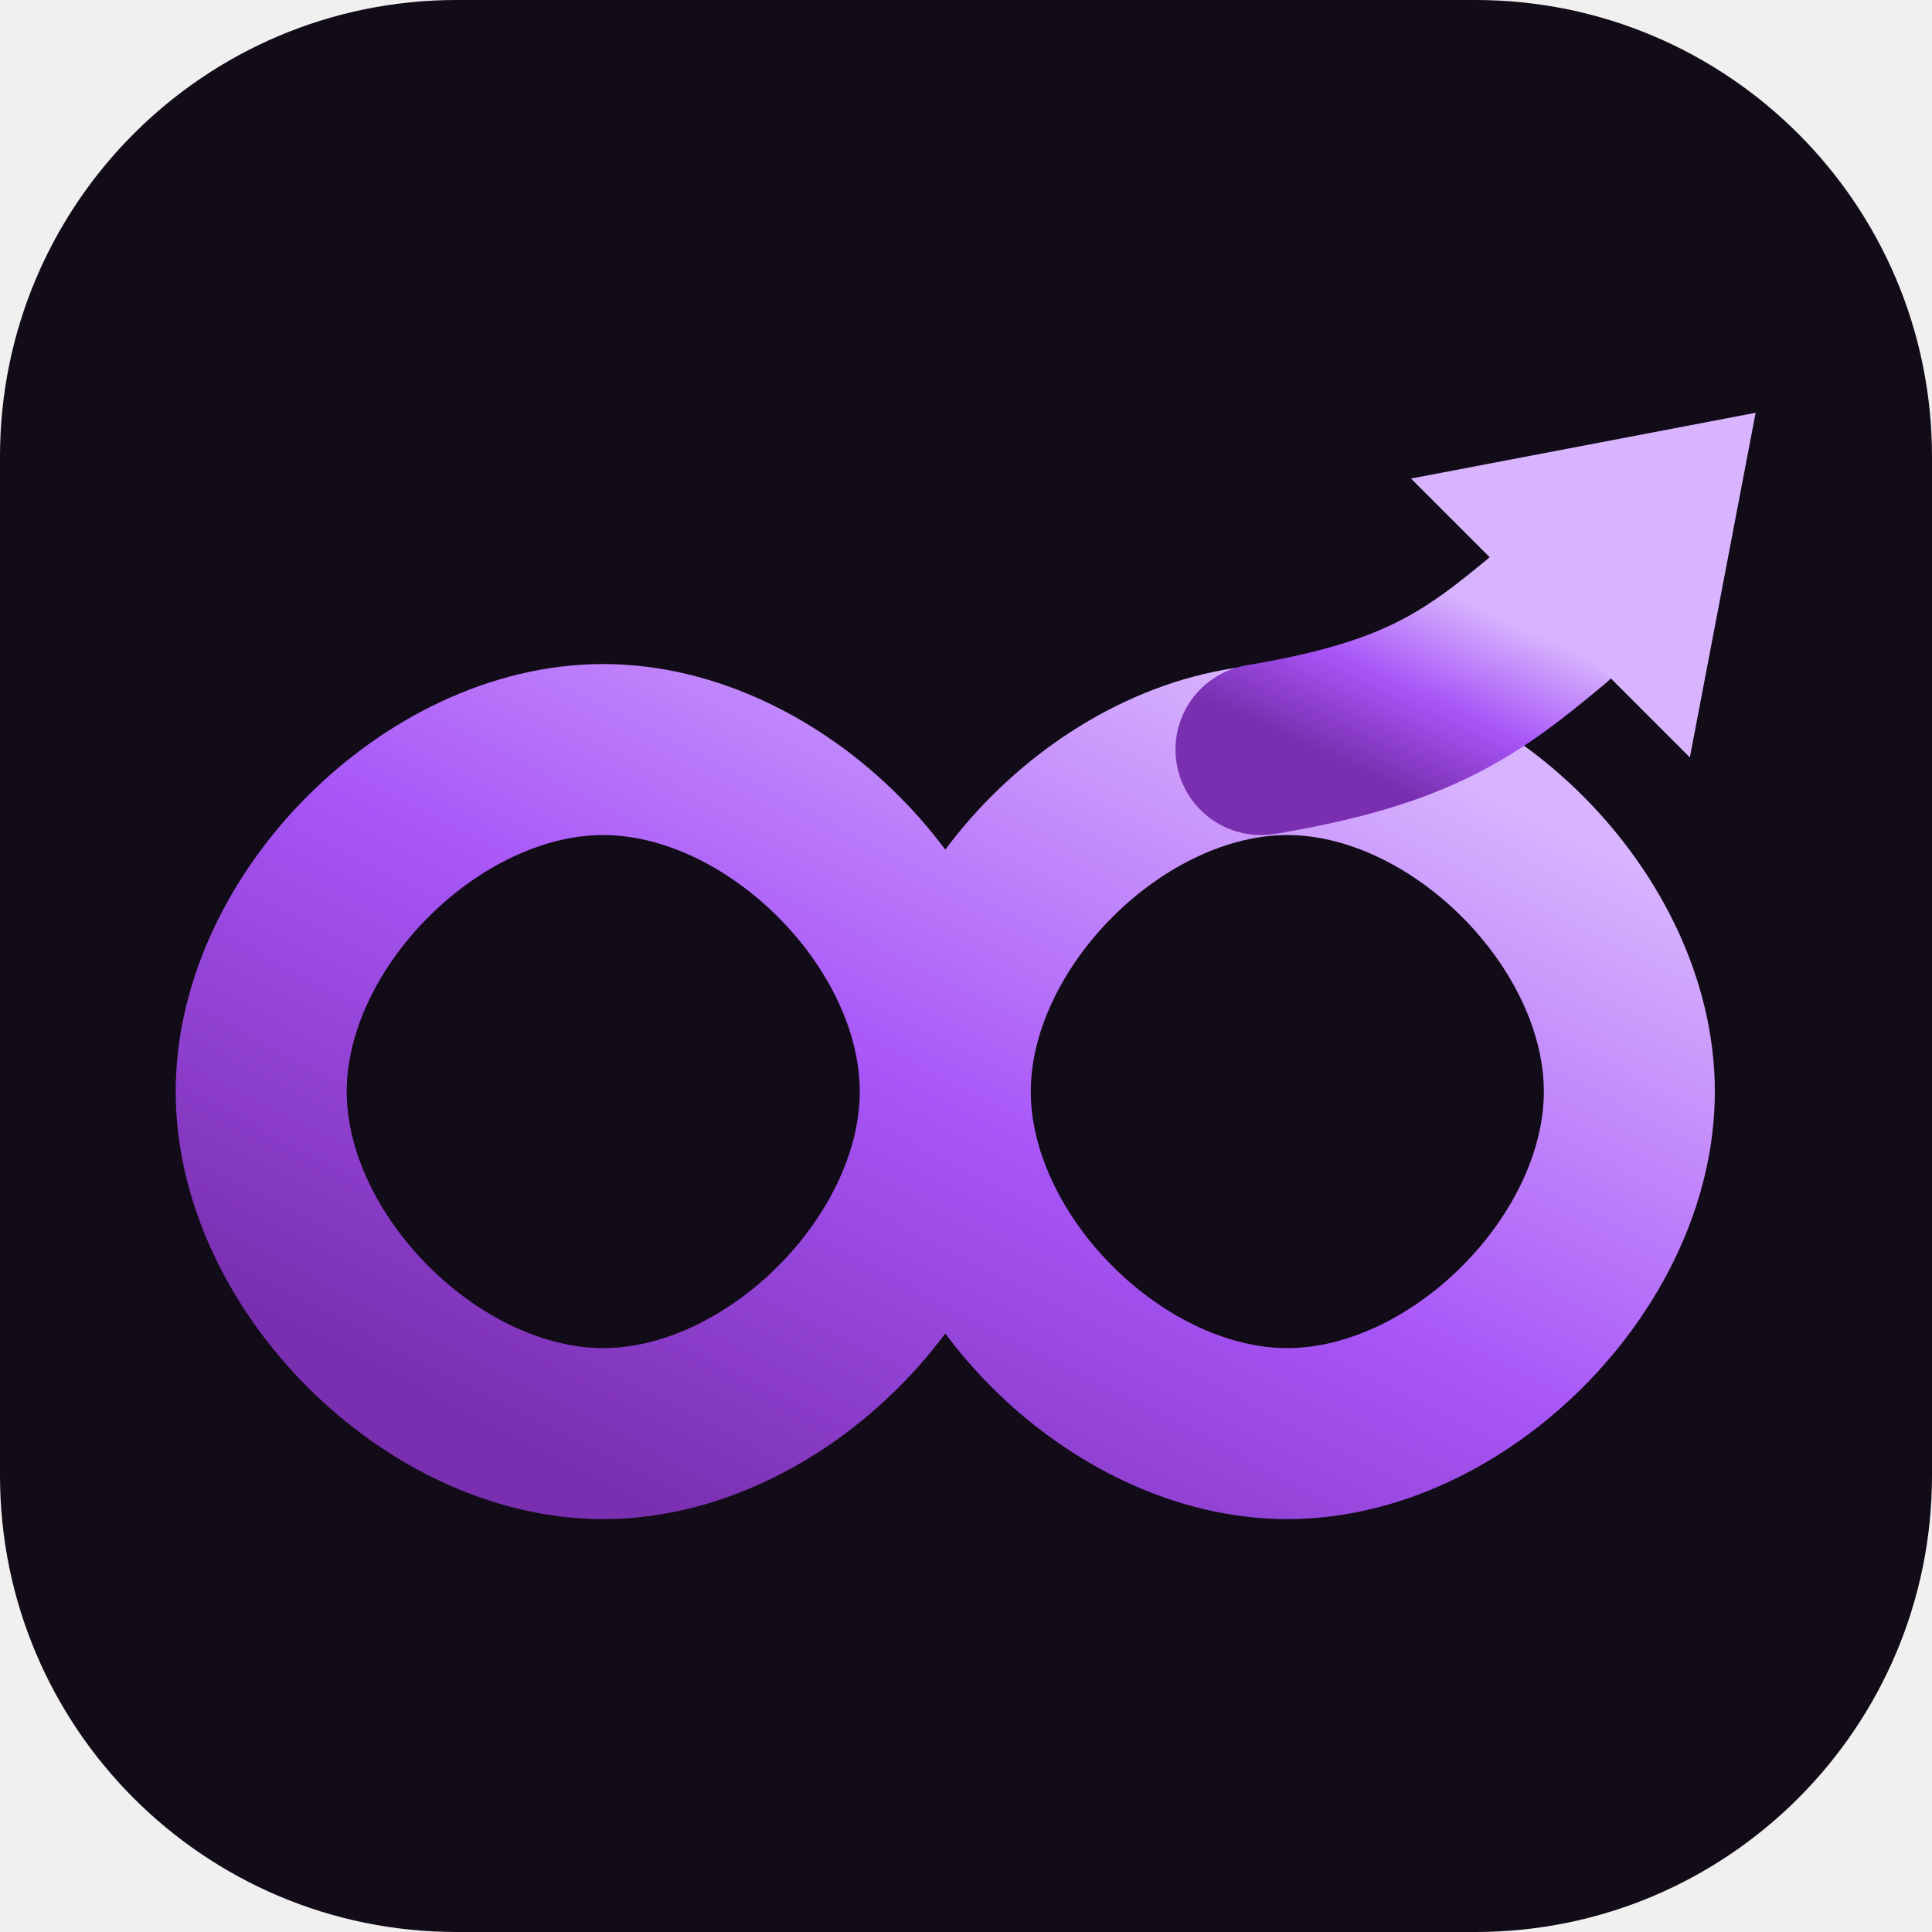
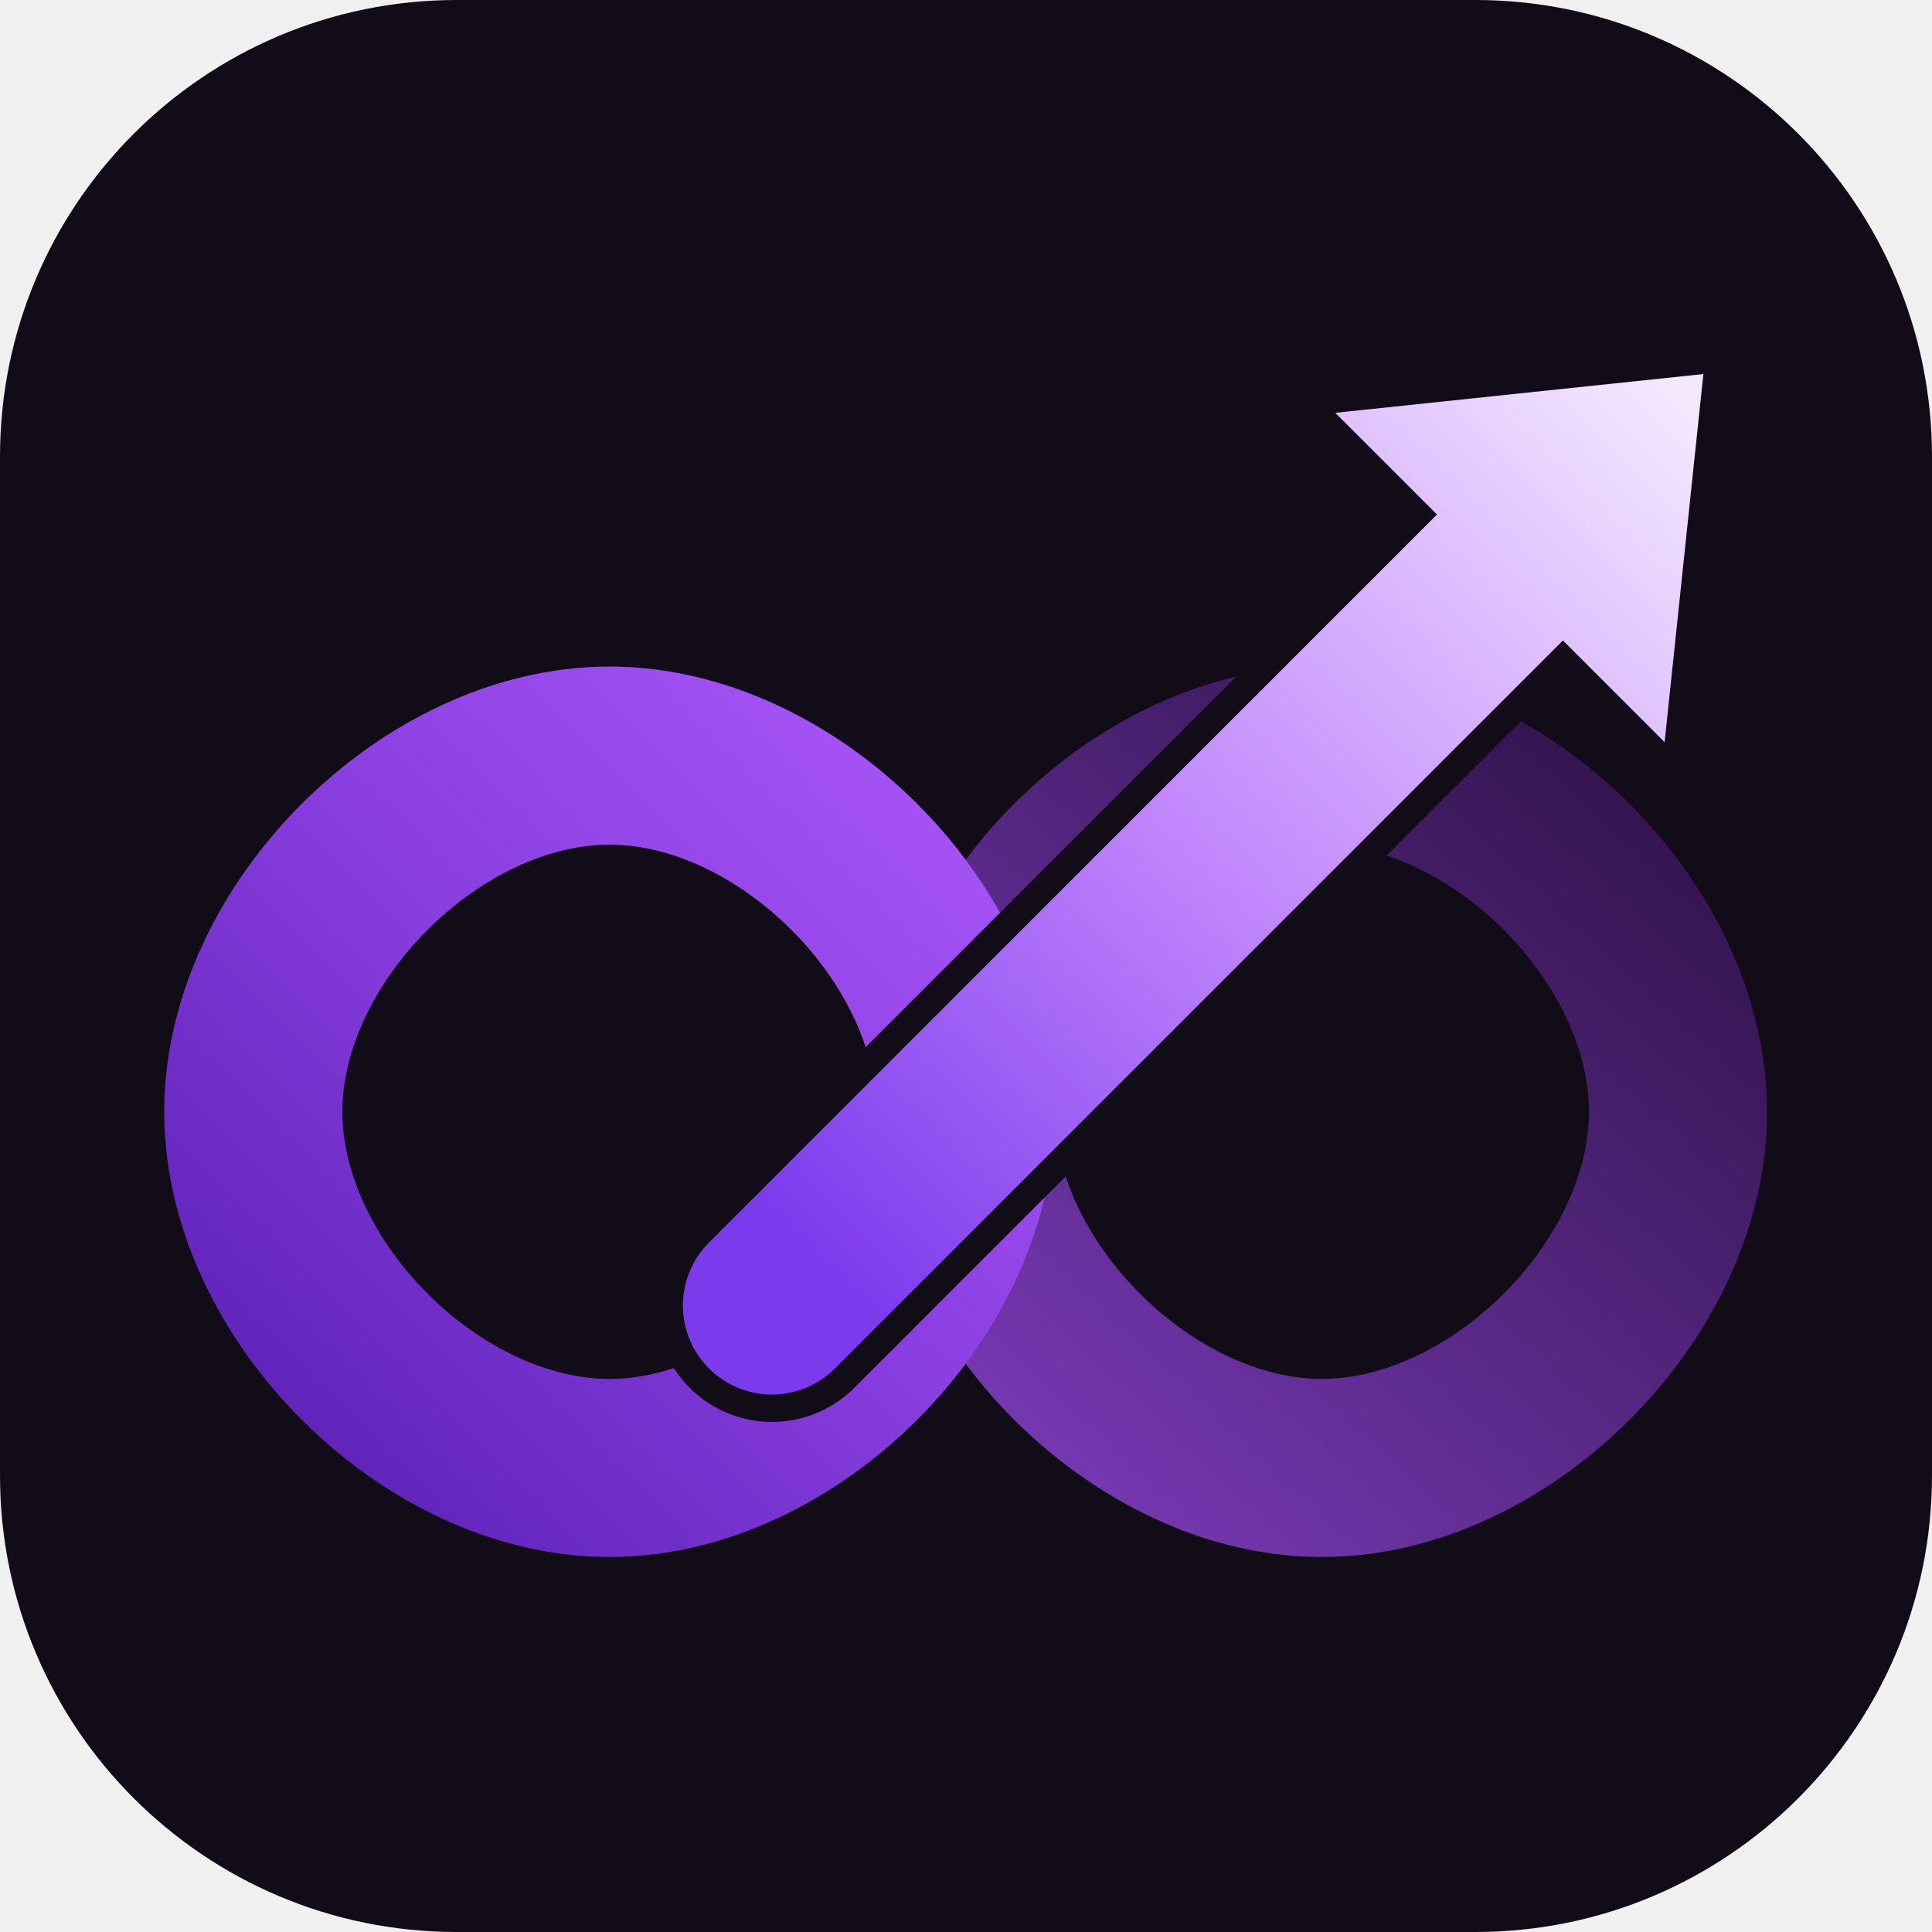
- <svg xmlns="http://www.w3.org/2000/svg" viewBox="0 0 110 110" role="img" aria-label="Infinity">
+ <svg xmlns="http://www.w3.org/2000/svg" viewBox="0 0 110 110" role="img" aria-label="Infinity Affiliates">
  <defs>
-     <linearGradient id="infF" x1="8%" y1="90%" x2="92%" y2="8%">
-       <stop offset="0%" stop-color="#7A2FB0" />
-       <stop offset="48%" stop-color="#A855F7" />
-       <stop offset="100%" stop-color="#D8B4FE" />
+     <linearGradient id="infFloop" gradientUnits="userSpaceOnUse" x1="8" y1="86" x2="60" y2="34">
+       <stop offset="0%" stop-color="#5B21B6" />
+       <stop offset="55%" stop-color="#8B3FE0" />
+       <stop offset="100%" stop-color="#A855F7" />
    </linearGradient>
+     <linearGradient id="infFring" gradientUnits="userSpaceOnUse" x1="60" y1="86" x2="112" y2="30">
+       <stop offset="0%" stop-color="#7A3AB8" />
+       <stop offset="100%" stop-color="#2C1145" />
+     </linearGradient>
+     <linearGradient id="infFarrow" gradientUnits="userSpaceOnUse" x1="49" y1="71" x2="112" y2="8">
+       <stop offset="0%" stop-color="#7C3AED" />
+       <stop offset="45%" stop-color="#C084FC" />
+       <stop offset="100%" stop-color="#F3E8FF" />
+     </linearGradient>
+     <mask id="infCutF" maskUnits="userSpaceOnUse" x="-10" y="-10" width="150" height="130">
+       <rect x="-10" y="-10" width="150" height="130" fill="#ffffff" />
+       <g fill="#000000" stroke="#000000" stroke-linecap="round" stroke-linejoin="round">
+         <path fill="none" stroke-width="17" d="M45.86 74.14 L99 21" />
+         <path stroke-width="5" d="M113.85 6.15 L111.02 33.02 L86.98 8.98 Z" />
+       </g>
+     </mask>
  </defs>
  <rect width="110" height="110" rx="26" fill="#120B18" />
-   <g transform="translate(8.88, 17.21) scale(0.749)" fill="none" stroke="url(#infF)" stroke-width="13" stroke-linecap="round">
-     <path d="M60 60 C60 47, 47 34, 34 34 C21 34, 8 47, 8 60 C8 73, 21 86, 34 86              C47 86, 60 73, 60 60 C60 47, 73 34, 86 34 C99 34, 112 47, 112 60              C112 73, 99 86, 86 86 C73 86, 60 73, 60 60 Z" />
-     <path d="M84 34 C96 32, 100 29, 106 24" />
-     <path d="M121.6 8.4 L116.6 34.6 L95.4 13.4 Z" fill="#D8B4FE" stroke="none" />
+   <g transform="translate(8.18, 16.5) scale(0.78)" fill="none" stroke-width="13" stroke-linejoin="round">
+     <g mask="url(#infCutF)">
+       <path stroke="url(#infFring)" d="M60 60 C60 47, 73 34, 86 34 C99 34, 112 47, 112 60                C112 73, 99 86, 86 86 C73 86, 60 73, 60 60 Z" />
+       <path stroke="url(#infFloop)" d="M60 60 C60 47, 47 34, 34 34 C21 34, 8 47, 8 60                C8 73, 21 86, 34 86 C47 86, 60 73, 60 60 Z" />
+     </g>
+     <path stroke="url(#infFarrow)" stroke-linecap="round" d="M45.86 74.14 L99 21" />
+     <path fill="url(#infFarrow)" stroke="none" d="M113.85 6.15 L111.02 33.02 L86.98 8.98 Z" />
  </g>
</svg>
